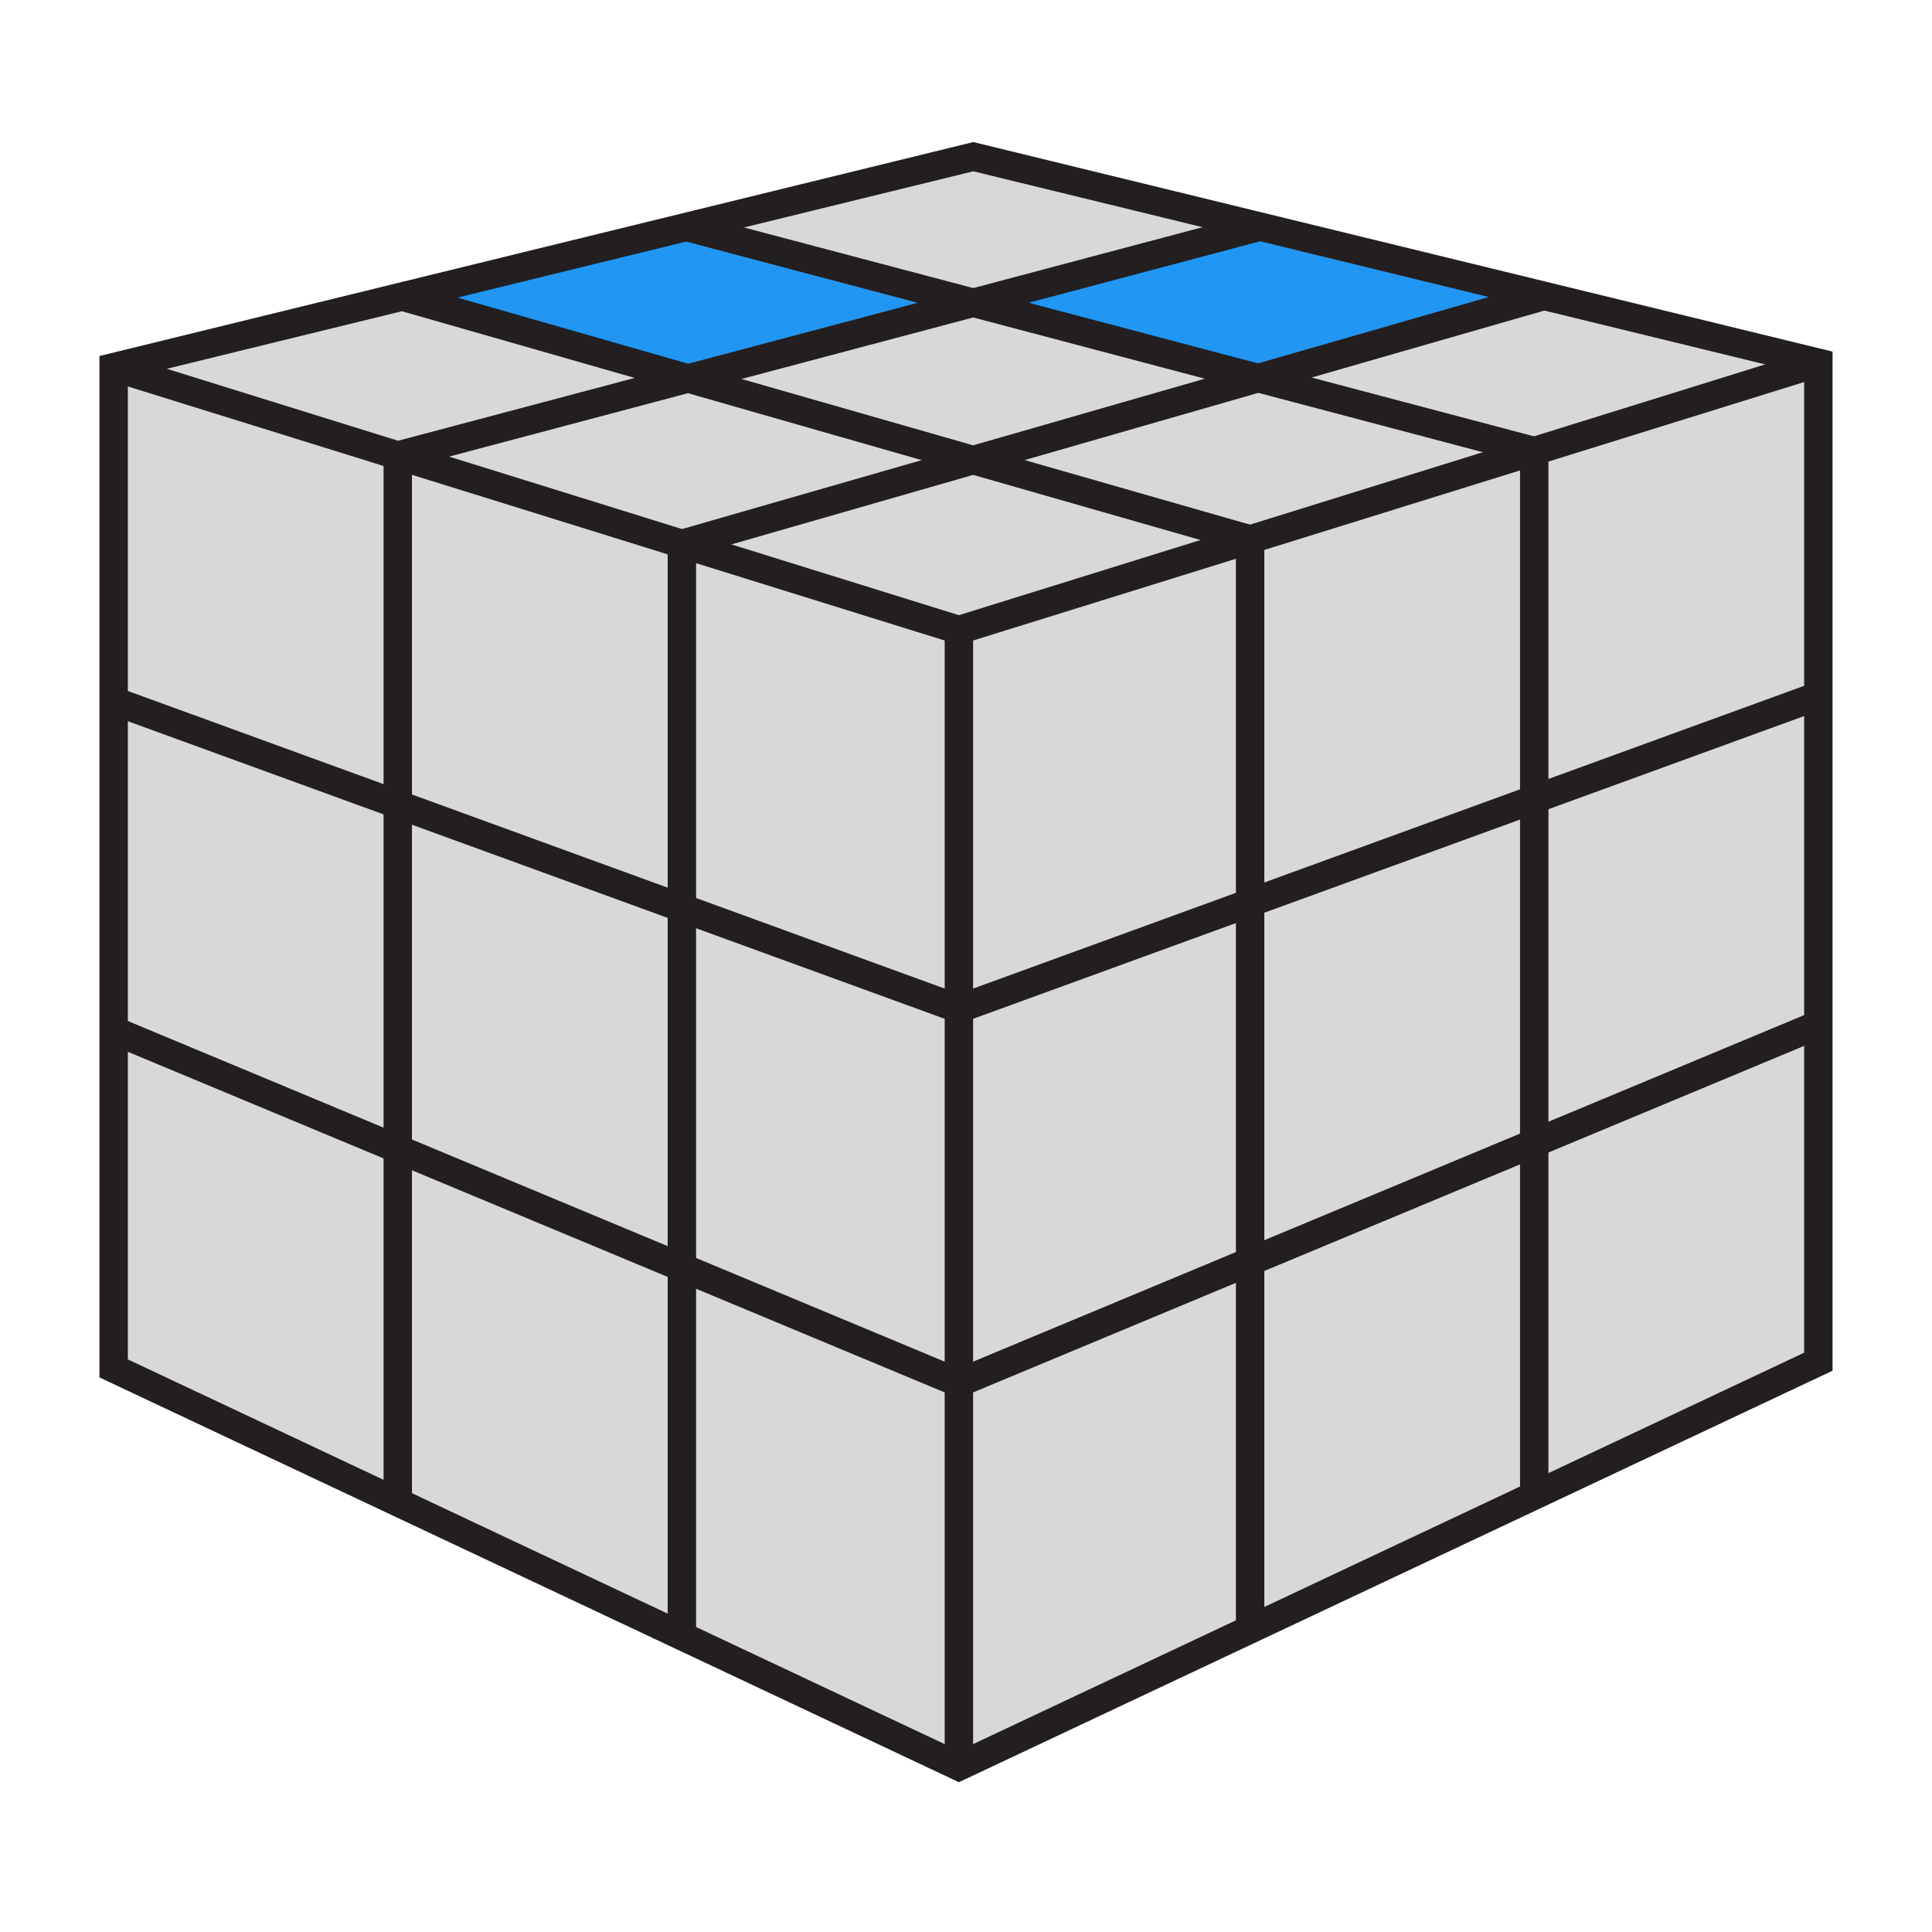
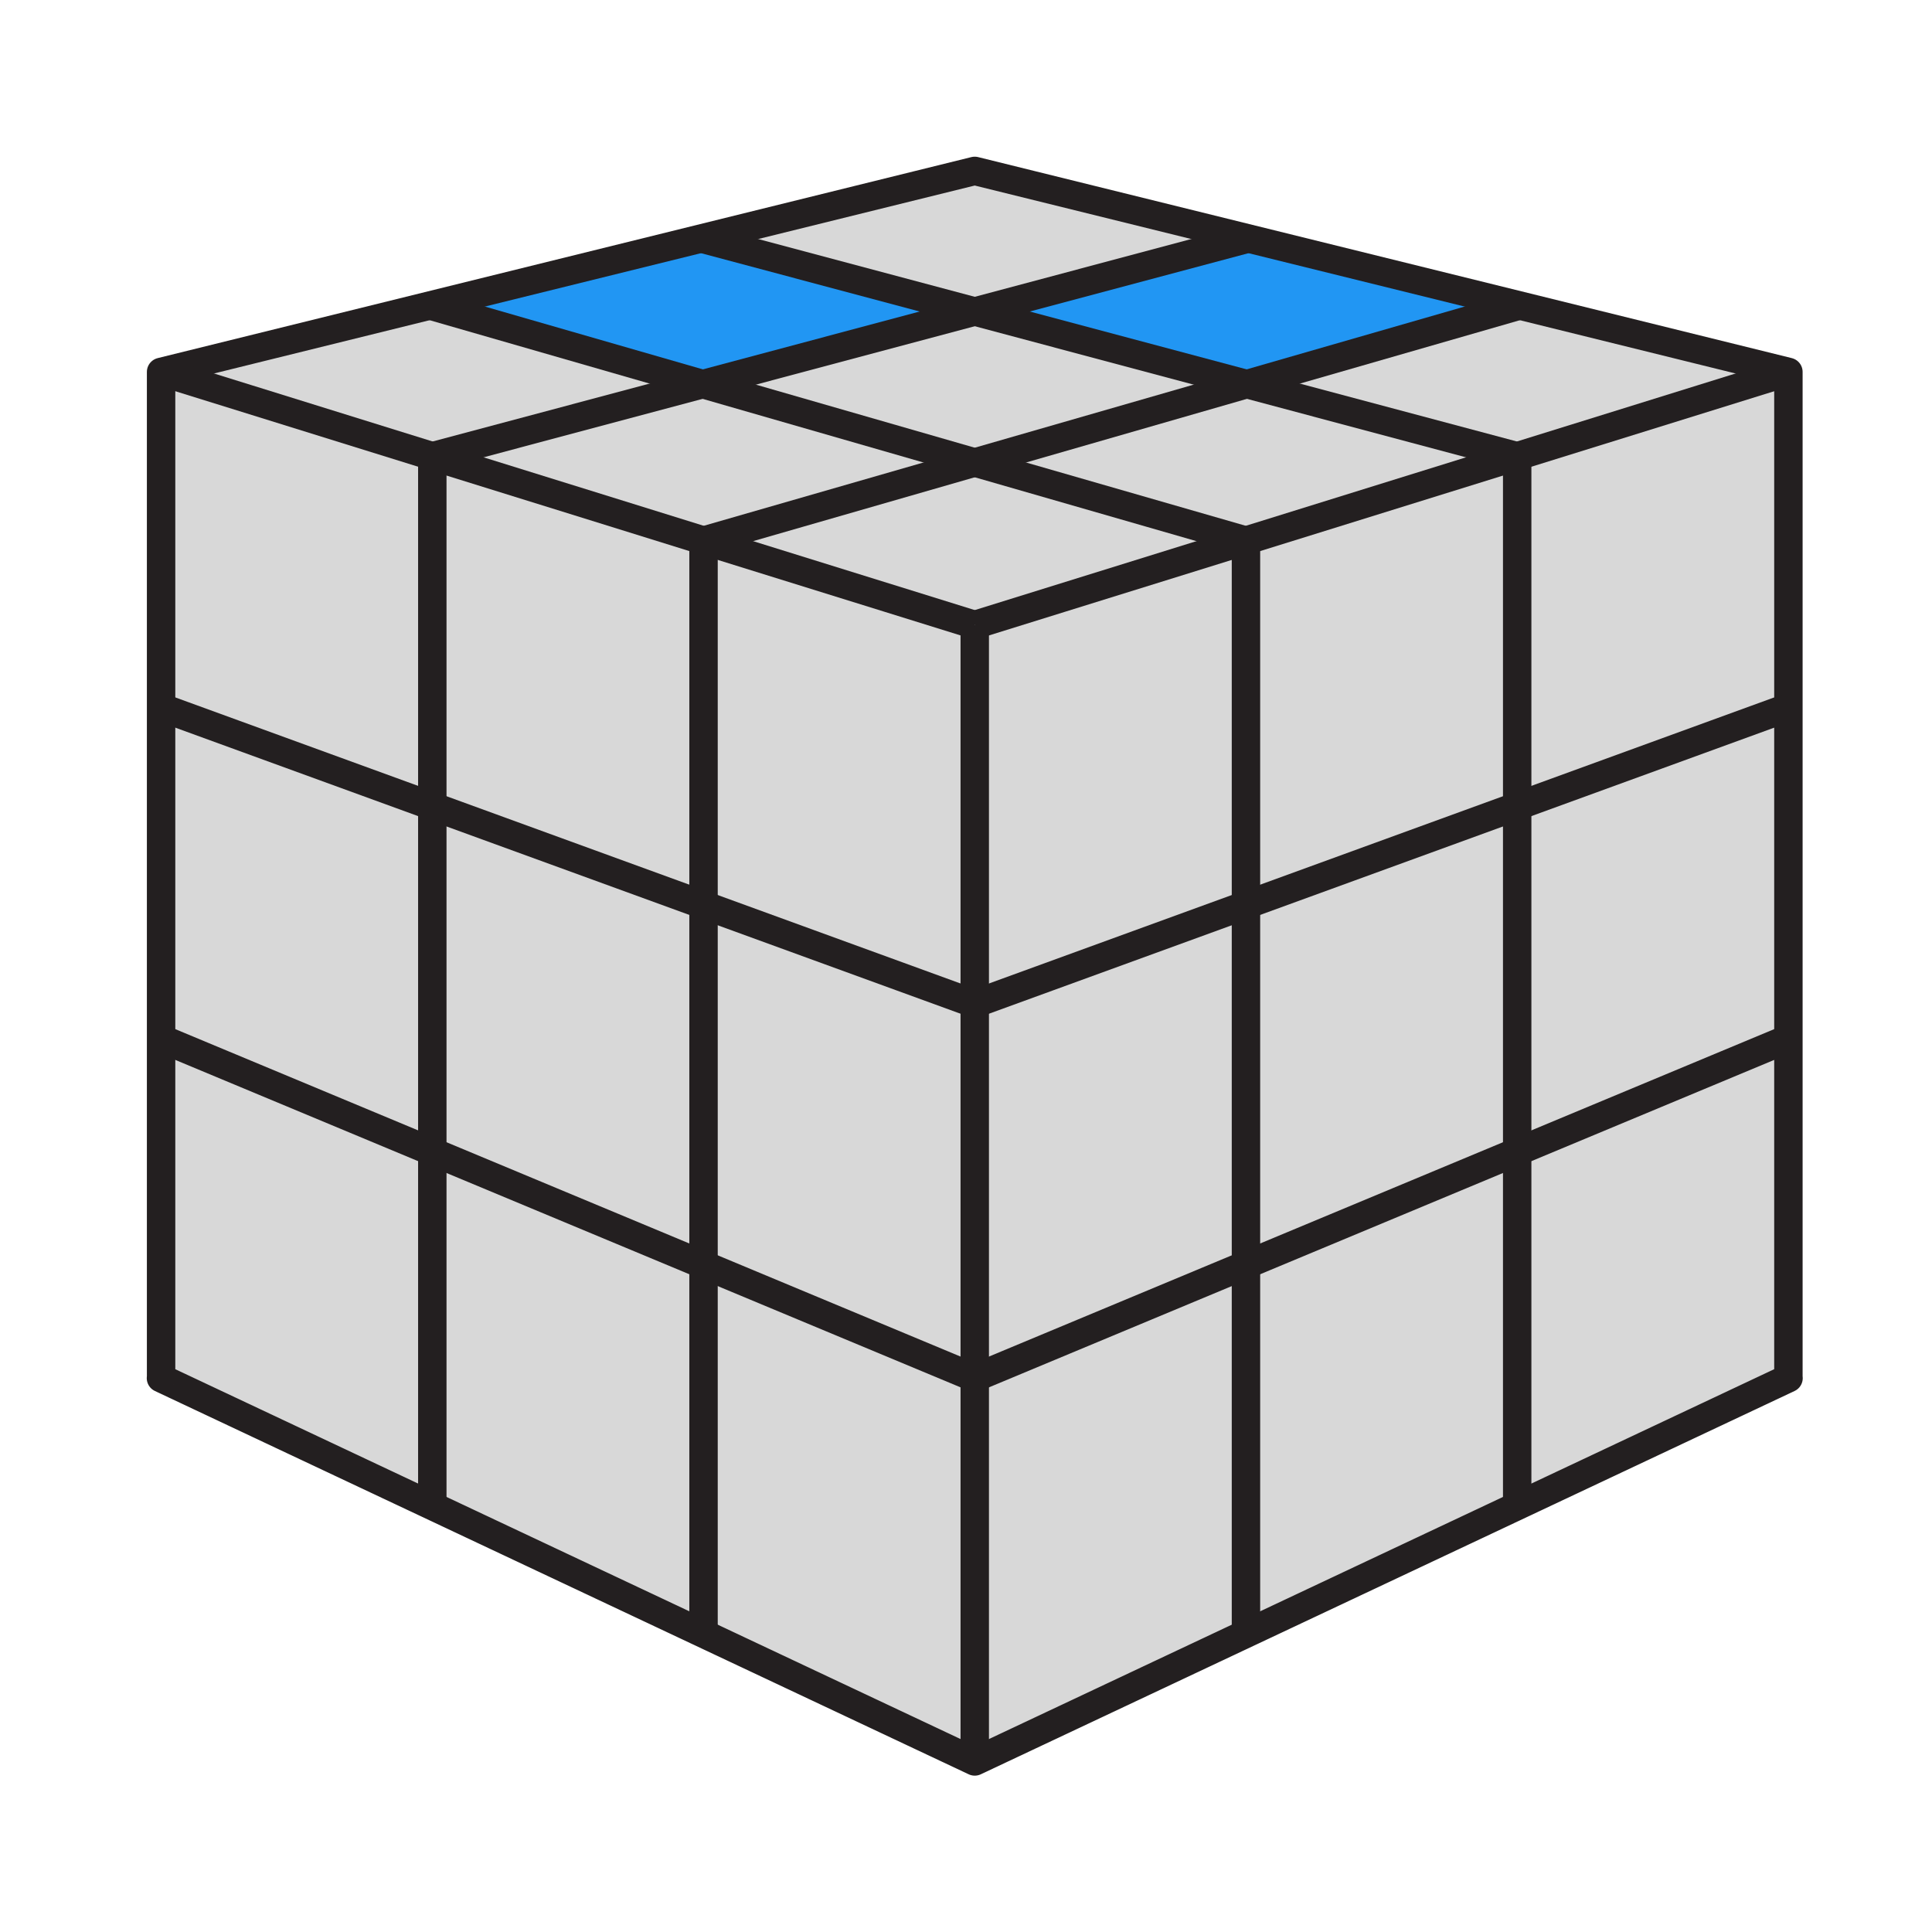
<svg xmlns="http://www.w3.org/2000/svg" width="136px" height="136px" viewBox="0 0 136 136" version="1.1">
  <g id="3x3x3/roux/eo/2t-b" stroke="none" stroke-width="1" fill="none" fill-rule="evenodd">
    <g id="3x3x3/3D">
-       <g id="Front" transform="translate(8, 25.8457)" fill="#D8D8D8">
+       <g id="Right" transform="translate(68.5, 25.5352)" fill="#D8D8D8">
+         <g id="Bottom" transform="translate(0, 46.5869)">
+           <polygon id="RBB" points="57.392 0.913 57.392 24.894 38.299 33.887 38.3 8.949" />
+           <polygon id="RBM" points="38.299 8.949 38.299 33.887 19.208 42.88 19.207 16.91" />
+           <polygon id="RBF" points="0.116 24.854 19.207 16.91 19.207 42.88 0.116 51.872" />
+         </g>
+         <g id="Equator" transform="translate(0, 23.4404)">
+           <polygon id="REB" points="57.392 0.817 57.392 24.134 38.3 32.096 38.3 7.773" />
+           <polygon id="REM" points="38.299 7.773 38.299 32.095 19.208 40.056 19.208 14.729" />
+           <polygon id="REF" points="0 21.684 19.207 14.729 19.207 40.056 0.116 48" />
+         </g>
+         <g id="Top">
+           <polygon id="RTB" points="57.392 0.645 57.392 24.257 38.299 31.214 38.299 6.603" />
+           <polygon id="RTM" points="38.3 31.214 19.208 38.17 19.208 12.522 38.299 6.603" />
+           <polygon id="RTF" points="0.116 18.459 19.208 12.522 19.207 38.17 2.27920793e-14 45.125" />
+         </g>
+       </g>
+       <g id="Front" transform="translate(11, 25.8457)" fill="#D8D8D8">
        <g id="Bottom" transform="translate(0, 46.6934)">
-           <polygon id="FBR" points="59.5 24.811 59.5 51.812 40 42.627 40 16.68" />
-           <polygon id="FBM" points="40 16.68 40 42.627 20 33.207 20 8.34" />
-           <polygon id="FBL" points="0 -5.68434189e-14 20 8.34 20 33.207 0 23.787" />
+           <polygon id="FBR" points="57.616 24.455 57.616 51.481 38.524 42.463 38.524 16.493" />
+           <polygon id="FBM" points="38.524 16.493 38.524 42.463 19.432 33.47 19.432 8.532" />
+           <polygon id="FBL" points="0.34 0.571 19.432 8.532 19.432 33.47 0.291 24.455" />
        </g>
        <g id="Top" transform="translate(0, 0)">
          <g id="Equator" transform="translate(0, 23.4944)">
-             <polygon id="FER" points="59.5 21.677 59.5 48.011 40 39.879 40 14.573" />
-             <polygon id="FEM" points="40 14.573 40 39.879 20 31.539 20 7.286" />
-             <polygon id="FEL" points="0 23.199 0 0 20 7.286 20 31.539" />
+             <polygon id="FER" points="57.616 21.32 57.616 47.654 38.524 39.692 38.524 14.365" />
+             <polygon id="FEM" points="38.524 14.365 38.524 39.692 19.432 31.731 19.432 7.409" />
+             <polygon id="FEL" points="0.34 23.77 0.291 0.452 19.432 7.409 19.432 31.731" />
          </g>
-           <polygon id="FTR" points="59.5 18.505 59.5 45.172 40 38.067 40 12.441" />
-           <polygon id="FTM" points="20 6.221 40 12.441 40 38.068 20 30.781" />
-           <polygon id="FTL" points="0 0 20 6.221 20 30.78 0 23.494" />
+           <polygon id="FTR" points="57.616 18.148 57.616 44.814 38.524 37.859 38.524 12.211" />
+           <polygon id="FTM" points="19.432 6.293 38.524 12.211 38.524 37.859 19.432 30.903" />
+           <polygon id="FTL" points="0.291 0.335 19.432 6.293 19.432 30.903 0.34 23.947" />
        </g>
      </g>
-       <g id="Right" transform="translate(67.5, 25.5352)" fill="#D8D8D8">
-         <g id="Bottom" transform="translate(0, 46.5869)">
-           <polygon id="RBB" points="60.5 0 60.5 23.733 40.5 33.153 40.5 8.51" />
-           <polygon id="RBM" points="40.5 8.51 40.5 33.154 20.5 42.573 20.5 16.68" />
-           <polygon id="RBF" points="0 25.229 20.5 16.68 20.5 42.574 0 52.228" />
+       <g id="Top" transform="translate(11, 11.0293)">
+         <g id="Front" transform="translate(0, 9.7554)" fill="#D8D8D8">
+           <polygon id="TFR" points="38.524 17.272 57.616 23.209 76.707 17.272 57.615 11.771" />
+           <polygon id="TFM" points="38.524 17.272 57.615 11.771 38.355 6.19 19.265 11.354" />
+           <polygon id="TFL" points="0.34 5.396 19.432 0.745 38.355 6.27 19.265 11.354" />
        </g>
-         <g id="Equator" transform="translate(0, 23.4404)">
-           <polygon id="REB" points="60.5 0 60.5 23.146 40.5 31.656 40.5 7.286" />
-           <polygon id="REM" points="40.5 7.286 40.5 31.656 20.5 39.826 20.5 14.573" />
-           <polygon id="REF" points="0 22.042 20.5 14.573 20.5 39.826 0 48.375" />
+         <g id="Section" transform="translate(18.6699, 4.9453)">
+           <polygon id="TSR" fill="#D8D8D8" points="58.037 11.08 77 16.164 58.037 22.082 38.946 16.581" />
+           <polygon id="TSM" fill="#D8D8D8" points="19.685 11 38.899 16.581 58.038 11.08 38.861 5.947" />
+           <polygon id="TSL" fill="#2196F3" points="19.685 0.814 38.899 5.947 19.685 11.08 0.762 5.555" />
        </g>
-         <g id="Top">
-           <polygon id="RTB" points="60.5 5.68434189e-14 60.5 23.44 40.5 30.727 40.5 6.22" />
-           <polygon id="RTM" points="40.5 30.727 20.5 38.014 20.5 12.44 40.5 6.22" />
-           <polygon id="RTF" points="0 18.815 20.5 12.439 20.5 38.013 0 45.482" />
+         <g id="Back" transform="translate(38.315, 0)">
+           <polygon id="TBR" fill="#D8D8D8" points="57.652 10.476 76.577 15.151 57.355 21.11 38.328 16.026" />
+           <polygon id="TBM" fill="#2196F3" points="57.652 10.476 38.393 16.026 19.216 10.892 38.685 5.759" />
+           <polygon id="TBL" fill="#D8D8D8" points="38.688 5.759 19.216 10.893 3.55271368e-14 5.759 19.338 0.991" />
        </g>
      </g>
-       <g id="Top" transform="translate(8, 11.0293)">
-         <g id="Front" transform="translate(0, 9.7554)" fill="#D8D8D8">
-           <polygon id="TFR" points="40 17.502 59.5 23.566 80 17.189 60.501 11.604" />
-           <polygon id="TFM" points="40 17.502 60.501 11.604 40 5.793 20 11.281" />
-           <polygon id="TFL" points="0 5.061 20.67 -3.55271368e-14 40 5.793 20 11.282" />
-         </g>
-         <g id="Section" transform="translate(20.6699, 4.9453)">
-           <polygon id="TSR" fill="#D8D8D8" points="60.033 10.604 79.33 15.781 59.33 22 39.832 16.415" />
-           <polygon id="TSM" fill="#D8D8D8" points="19.33 10.604 39.831 16.415 60.033 10.604 39.831 5.337" />
-           <polygon id="TSL" fill="#2196F3" points="19.645 -3.55271368e-14 39.832 5.337 19.33 10.604 2.13162821e-14 4.811" />
-         </g>
-         <g id="Back" transform="translate(40.315, 0)">
-           <polygon id="TBR" fill="#D8D8D8" points="59.685 9.629 79.685 14.506 59.685 20.726 40.388 15.549" />
-           <polygon id="TBM" fill="#2196F3" points="59.685 9.629 40.388 15.549 20.186 10.282 39.685 4.751" />
-           <polygon id="TBL" fill="#D8D8D8" points="39.685 4.751 20.186 10.282 0 4.945 20.2 -4.26325641e-14" />
-         </g>
-       </g>
-       <g id="Linework" transform="translate(8, 11.0292)" stroke="#231F20">
-         <path d="M59.5,33.321 L59.5,113.321" id="Stroke-28" stroke-width="2" />
-         <path d="M40,27.257 L40,104.137" id="Stroke-30" stroke-width="2" />
-         <path d="M20,21.037 L20,94.717" id="Stroke-31" stroke-width="2" />
-         <path d="M80,26.945 L80,103.666" id="Stroke-32" stroke-width="2" />
-         <path d="M100,20.726 L100,94.247" id="Stroke-33" stroke-width="2" />
-         <polyline id="Stroke-34" stroke-width="2" points="0 14.816 59.5 33.322 120 14.505" />
-         <polyline id="Stroke-36" stroke-width="2" points="0 38.311 59.5 59.989 120 37.947" />
-         <polyline id="Stroke-38" stroke-width="2" points="0 61.51 59.5 86.322 120 61.093" />
-         <path d="M40.315,4.945 L100,20.725" id="Stroke-41" stroke-width="2" />
-         <path d="M20,9.756 L80,26.945" id="Stroke-42" stroke-width="2" />
-         <polygon id="Stroke-43" stroke-width="2" points="120 14.506 120 84.826 59.5 113.321 0 85.297 0 14.817 60.515 1.42108547e-14" />
-         <path d="M80.703,4.923 L20,21.037" id="Stroke-45" stroke-width="2" />
-         <path d="M100.694,9.798 L40,27.257" id="Stroke-46" stroke-width="2" />
+       <g id="Linework" transform="translate(11.3307, 12.03)" stroke="#231F20">
+         <path d="M37.886,4.722 L95.469,20.089" id="Stroke-43" stroke-width="2" />
+         <path d="M19.078,9.517 L76.376,26.027" id="Stroke-44" stroke-width="2" />
+         <path d="M76.398,4.798 L19.101,20.089" id="Stroke-45" stroke-width="2" />
+         <path d="M95.637,9.476 L38.194,26.027" id="Stroke-46" stroke-width="2" />
+         <path d="M76.377,26.026 L76.377,102.971" id="Stroke-47" stroke-width="2" />
+         <path d="M95.469,20.089 L95.469,93.98" id="Stroke-48" stroke-width="2" />
+         <path d="M38.193,26.026 L38.193,102.971" id="Stroke-49" stroke-width="2" />
+         <path d="M19.101,20.089 L19.101,93.98" id="Stroke-50" stroke-width="2" />
+         <polygon id="Stroke-51" stroke-width="2" stroke-linejoin="round" points="57.285 2.84217094e-14 114.561 14.15 114.561 84.964 114.57 84.982 57.285 111.964 -2.84217094e-14 84.982 0.009 84.964 0.009 14.15" />
+         <path d="M57.285,31.964 L57.285,111.964" id="Stroke-28" stroke-width="2" />
+         <path d="M57.285,31.964 L114.561,14.151" id="Stroke-30" stroke-width="2" />
+         <path d="M0.009,14.15 L57.285,31.963" id="Stroke-32" stroke-width="2" />
+         <path d="M57.285,58.63 L114.561,37.763" id="Stroke-34" stroke-width="2" />
+         <path d="M0.009,37.763 L57.285,58.63" id="Stroke-36" stroke-width="2" />
+         <path d="M57.285,84.964 L114.561,61.08" id="Stroke-38" stroke-width="2" />
+         <path d="M0.009,61.08 L57.285,84.964" id="Stroke-40" stroke-width="2" />
      </g>
    </g>
  </g>
</svg>
